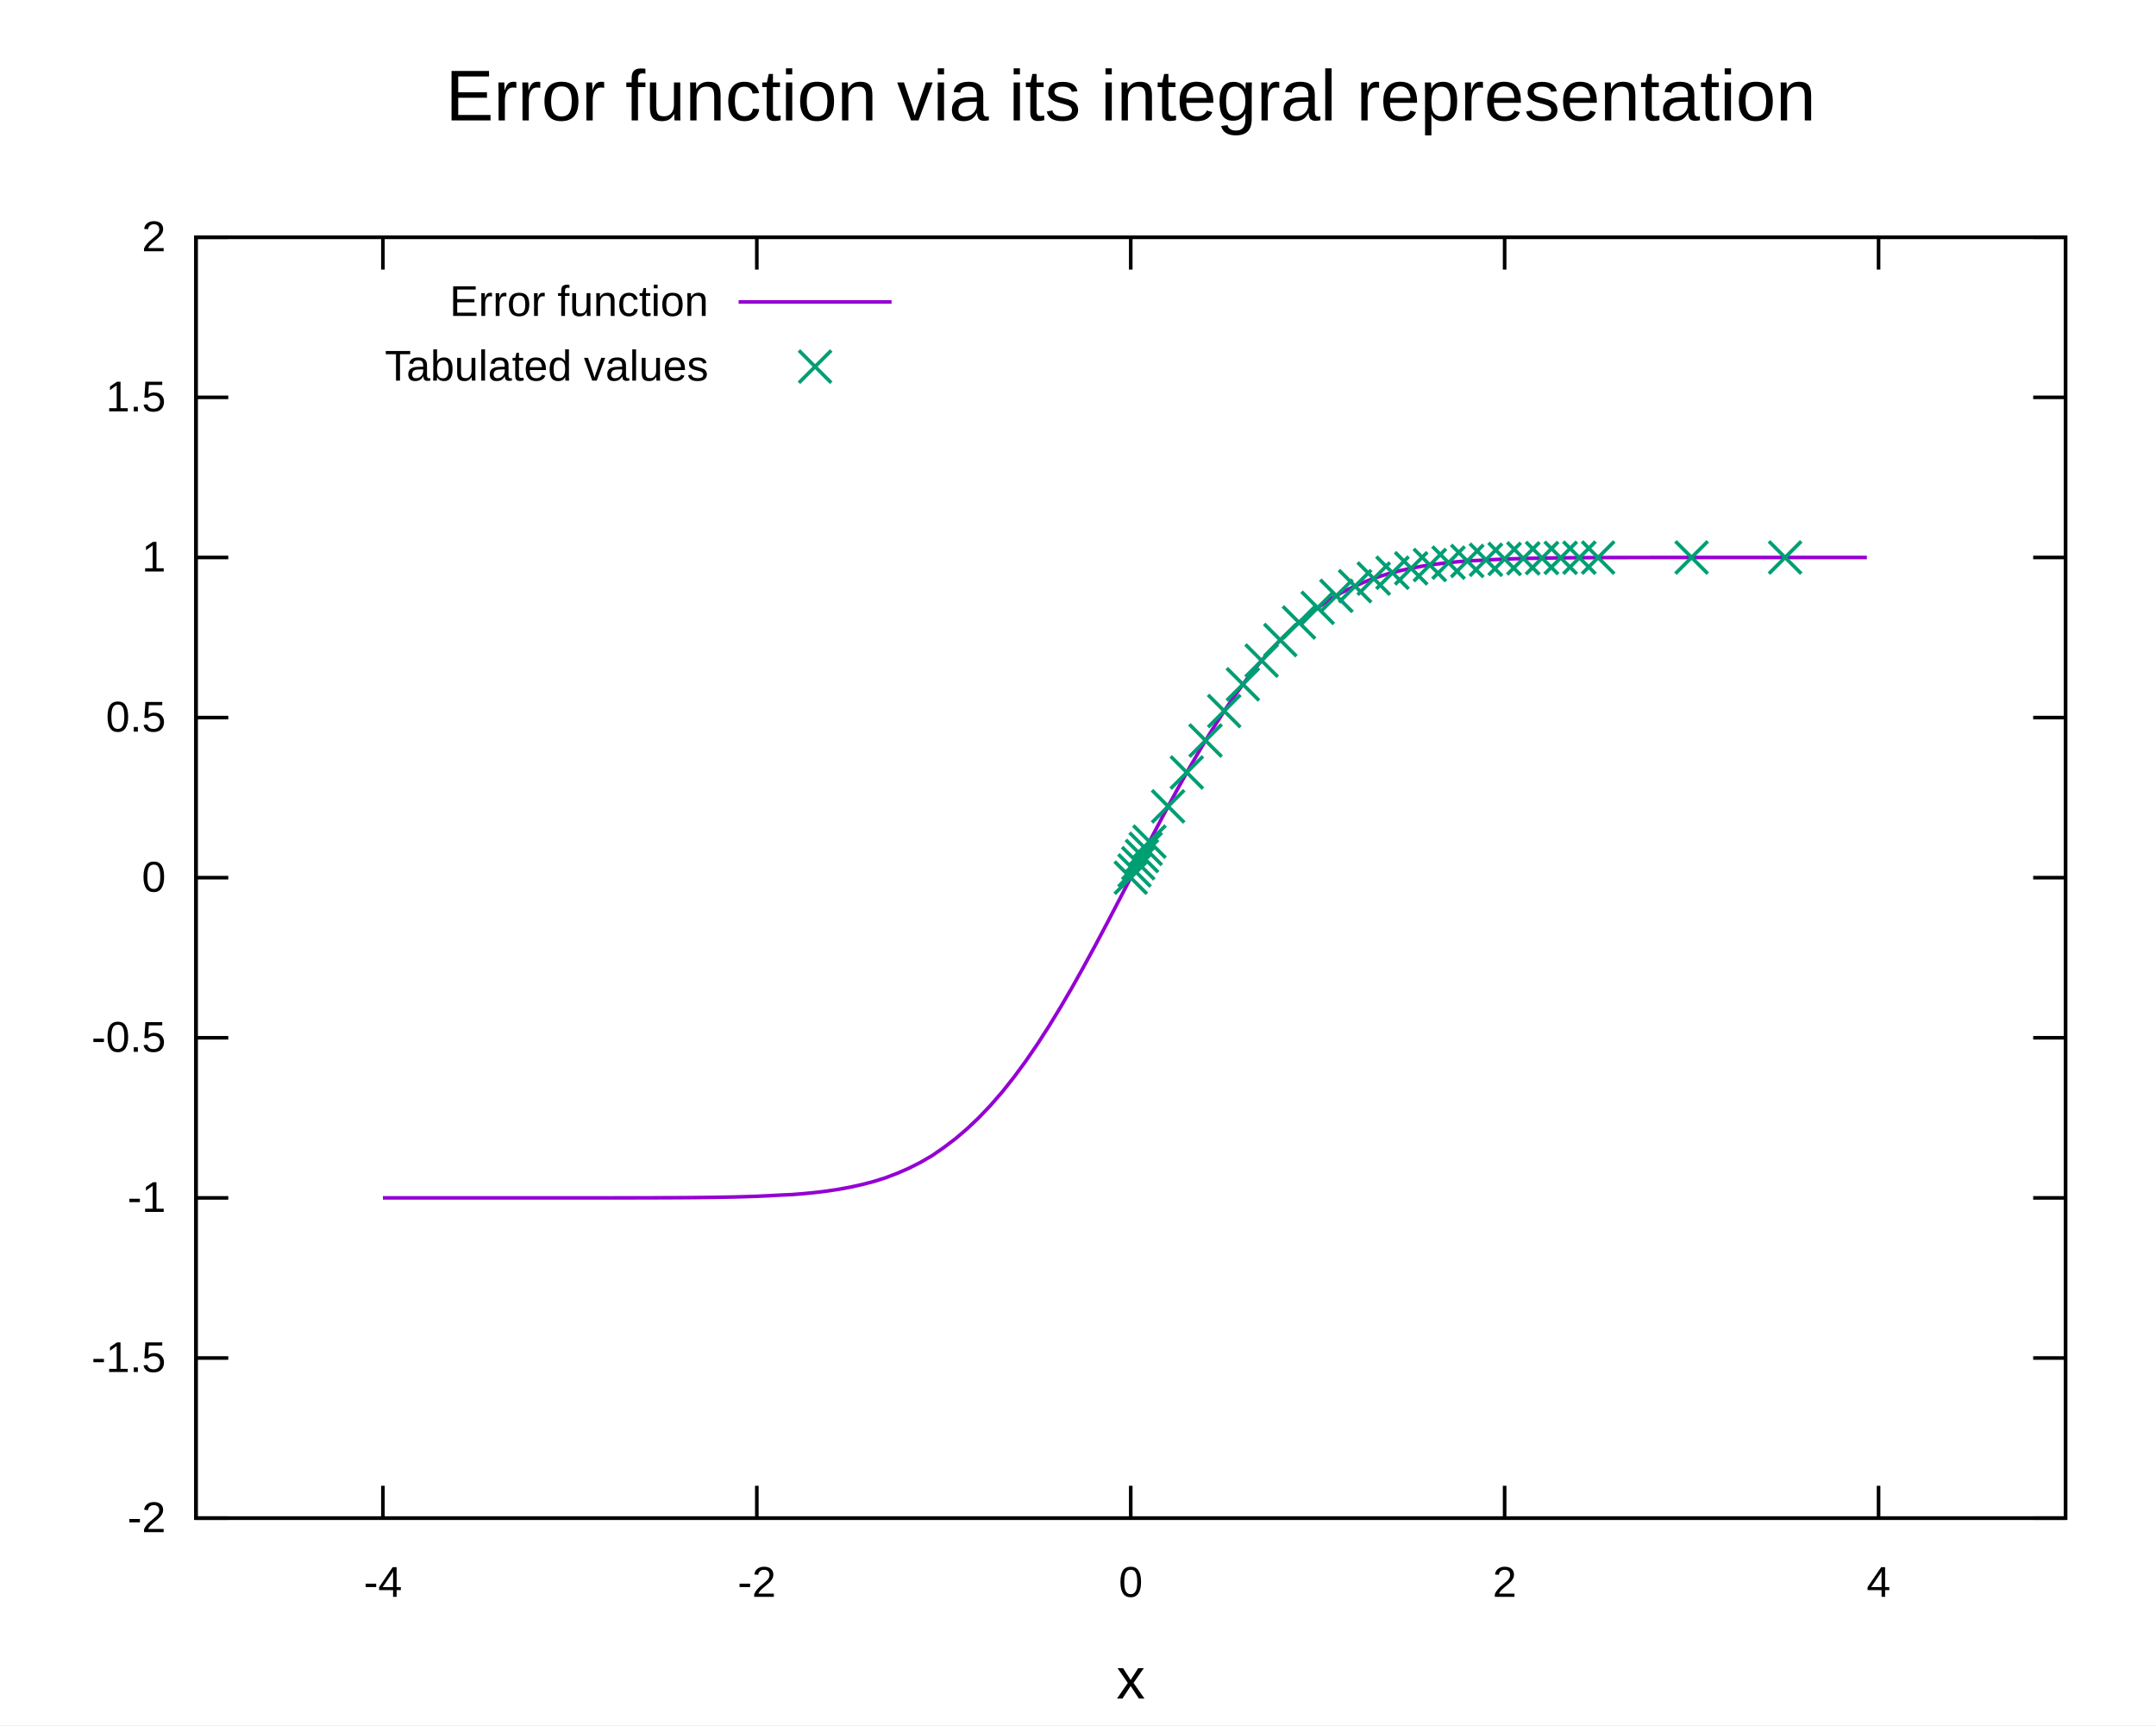
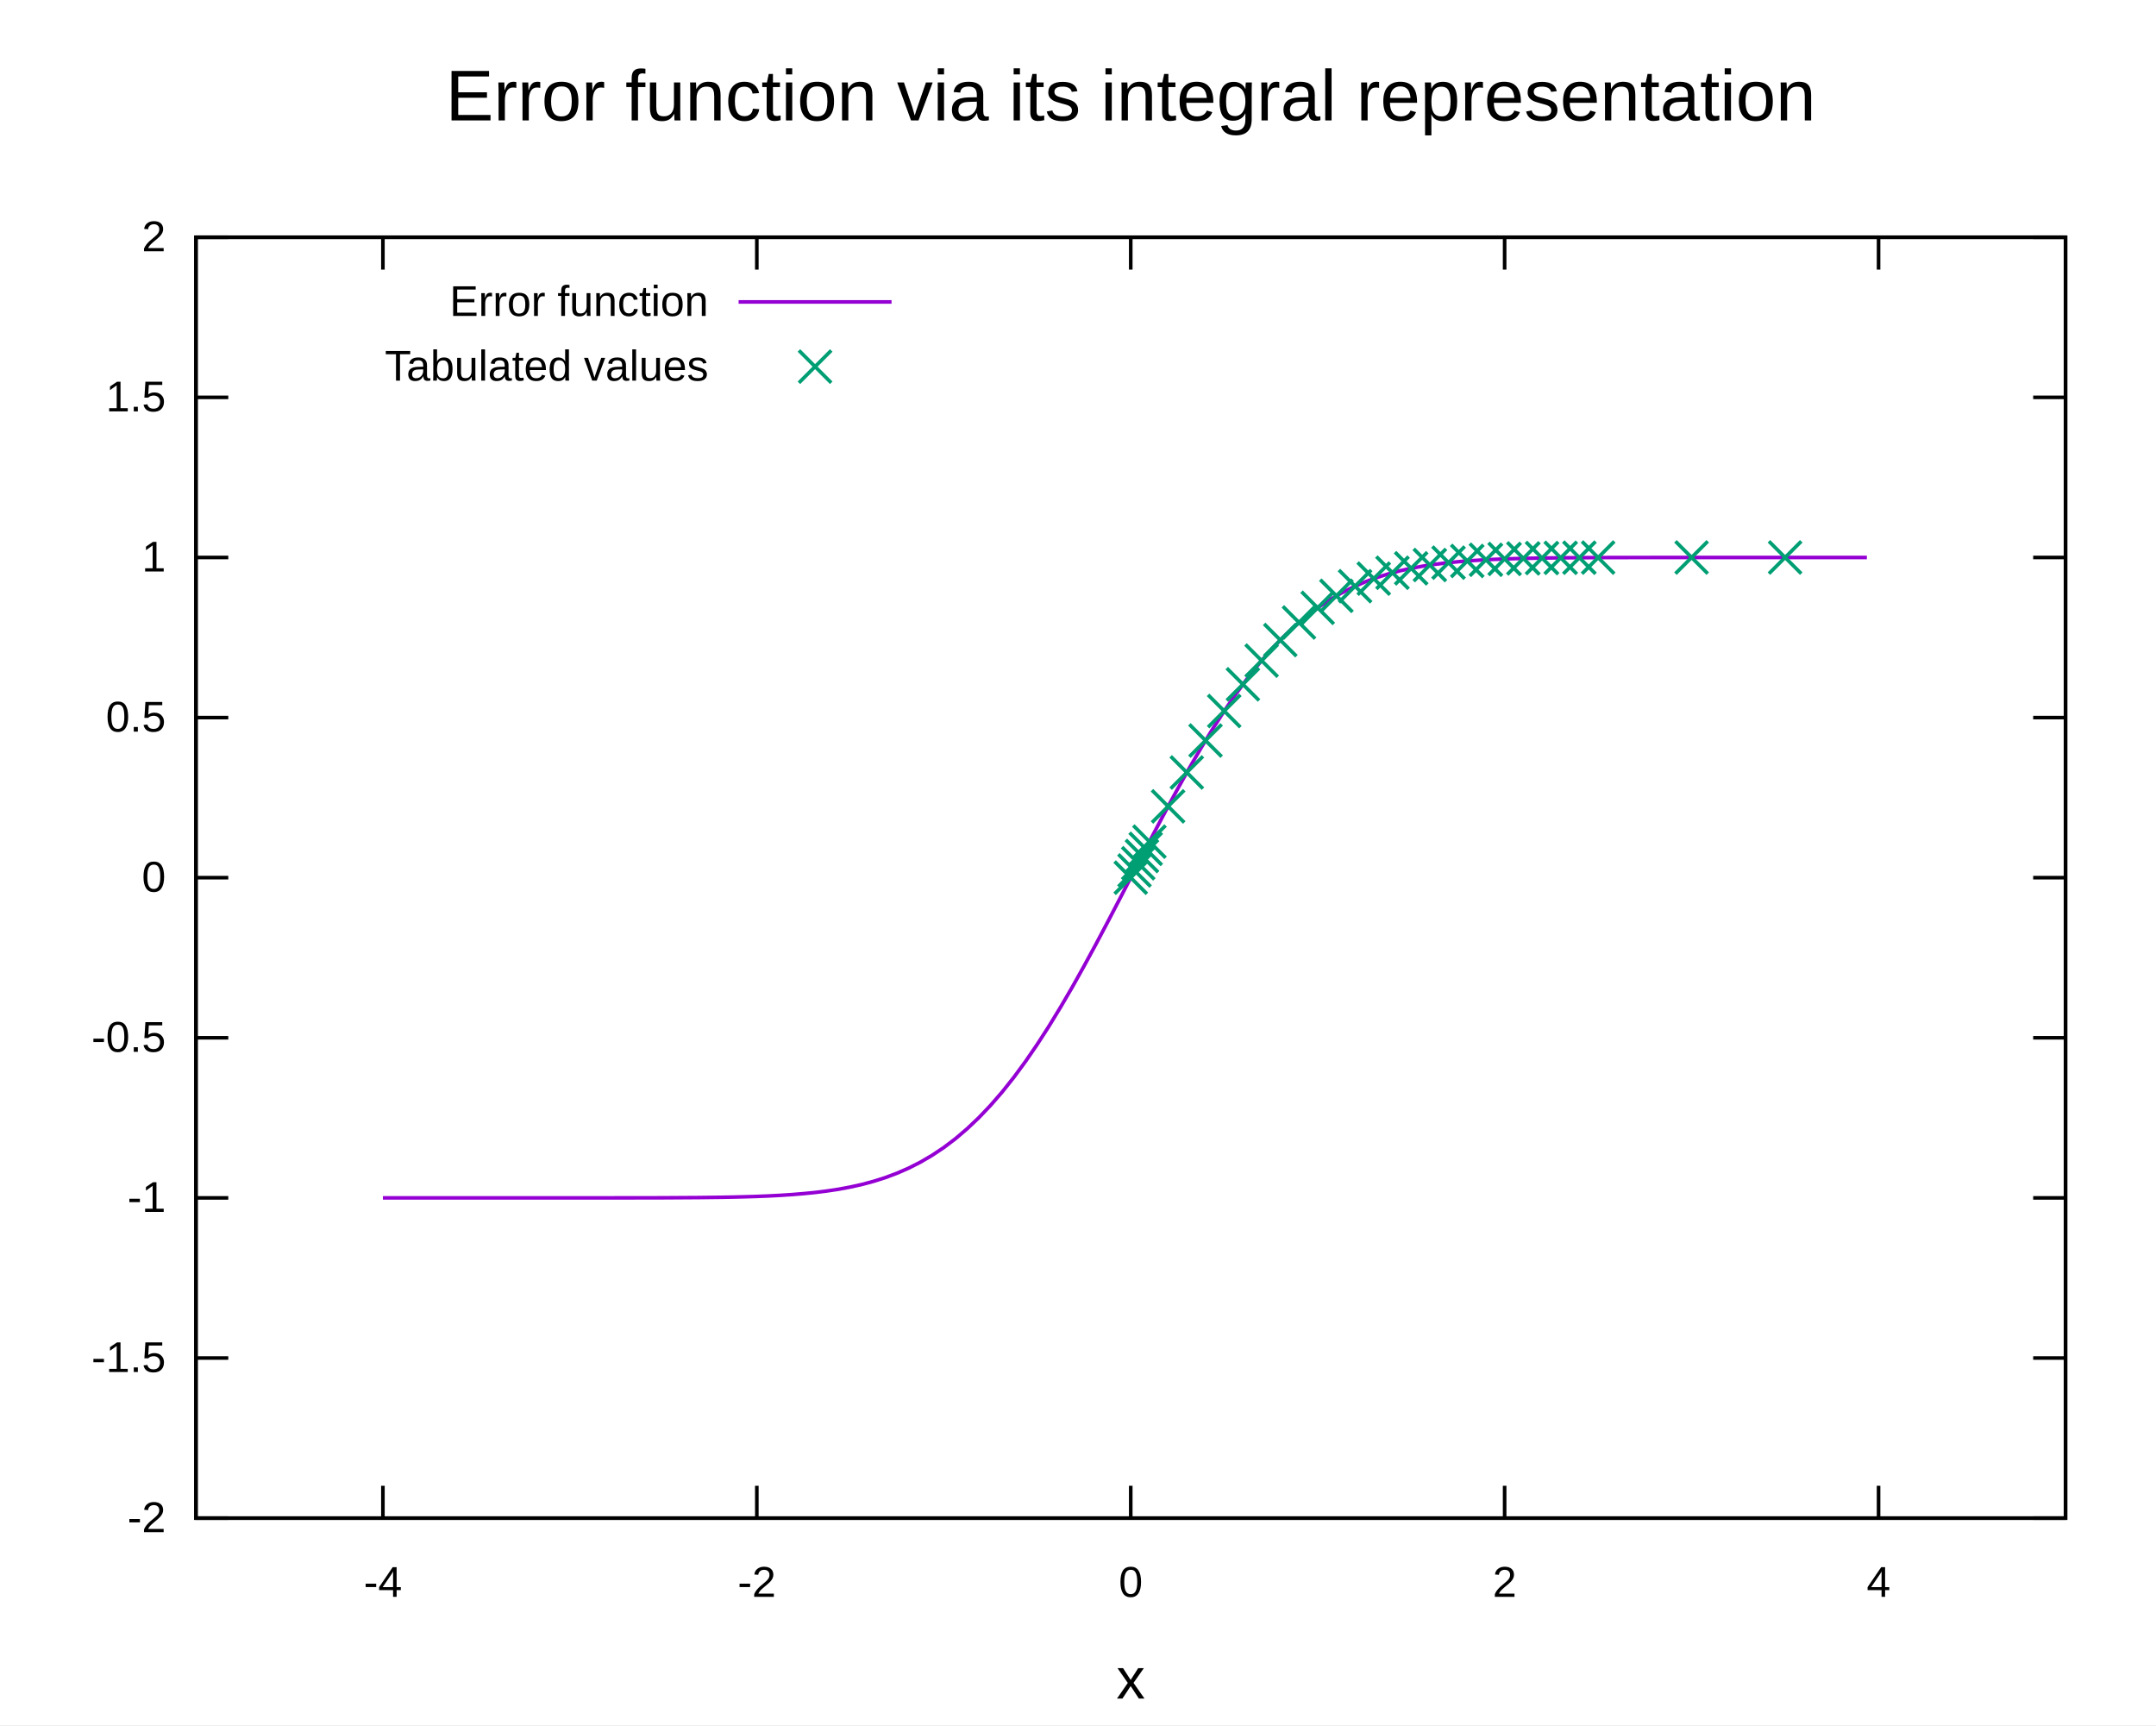
<svg xmlns="http://www.w3.org/2000/svg" xmlns:xlink="http://www.w3.org/1999/xlink" width="600" height="480" viewBox="0 0 600 480">
  <g id="gnuplot_canvas">
    <rect x="0" y="0" width="600" height="480" fill="#ffffff" />
    <defs>
      <circle id="gpDot" r="0.5" stroke-width="0.5" stroke="currentColor" />
      <path id="gpPt0" stroke-width="0.222" stroke="currentColor" d="M-1,0 h2 M0,-1 v2" />
      <path id="gpPt1" stroke-width="0.222" stroke="currentColor" d="M-1,-1 L1,1 M1,-1 L-1,1" />
      <path id="gpPt2" stroke-width="0.222" stroke="currentColor" d="M-1,0 L1,0 M0,-1 L0,1 M-1,-1 L1,1 M-1,1 L1,-1" />
      <rect id="gpPt3" stroke-width="0.222" stroke="currentColor" x="-1" y="-1" width="2" height="2" />
      <rect id="gpPt4" stroke-width="0.222" stroke="currentColor" fill="currentColor" x="-1" y="-1" width="2" height="2" />
      <circle id="gpPt5" stroke-width="0.222" stroke="currentColor" cx="0" cy="0" r="1" />
      <use xlink:href="#gpPt5" id="gpPt6" fill="currentColor" stroke="none" />
      <path id="gpPt7" stroke-width="0.222" stroke="currentColor" d="M0,-1.33 L-1.33,0.67 L1.33,0.67 z" />
      <use xlink:href="#gpPt7" id="gpPt8" fill="currentColor" stroke="none" />
      <use xlink:href="#gpPt7" id="gpPt9" stroke="currentColor" transform="rotate(180)" />
      <use xlink:href="#gpPt9" id="gpPt10" fill="currentColor" stroke="none" />
      <use xlink:href="#gpPt3" id="gpPt11" stroke="currentColor" transform="rotate(45)" />
      <use xlink:href="#gpPt11" id="gpPt12" fill="currentColor" stroke="none" />
      <path id="gpPt13" stroke-width="0.222" stroke="currentColor" d="M0,1.330 L1.265,0.411 L0.782,-1.067 L-0.782,-1.076 L-1.265,0.411 z" />
      <use xlink:href="#gpPt13" id="gpPt14" fill="currentColor" stroke="none" />
      <filter id="textbox" filterUnits="objectBoundingBox" x="0" y="0" height="1" width="1">
        <feFlood flood-color="#FFFFFF" flood-opacity="1" result="bgnd" />
        <feComposite in="SourceGraphic" in2="bgnd" operator="atop" />
      </filter>
      <filter id="greybox" filterUnits="objectBoundingBox" x="0" y="0" height="1" width="1">
        <feFlood flood-color="lightgrey" flood-opacity="1" result="grey" />
        <feComposite in="SourceGraphic" in2="grey" operator="atop" />
      </filter>
    </defs>
    <g fill="none" color="#FFFFFF" stroke="currentColor" stroke-width="1.00" stroke-linecap="butt" stroke-linejoin="miter">
</g>
    <g fill="none" color="black" stroke="currentColor" stroke-width="1.00" stroke-linecap="butt" stroke-linejoin="miter">
      <path stroke="black" d="M54.53,422.40 L63.53,422.40 M574.82,422.40 L565.82,422.40  " />
      <g transform="translate(46.14,426.30)" stroke="none" fill="black" font-family="Arial" font-size="12.00" text-anchor="end">
        <text>
          <tspan font-family="Arial">-2</tspan>
        </text>
      </g>
    </g>
    <g fill="none" color="black" stroke="currentColor" stroke-width="1.00" stroke-linecap="butt" stroke-linejoin="miter">
      <path stroke="black" d="M54.53,377.85 L63.53,377.85 M574.82,377.85 L565.82,377.85  " />
      <g transform="translate(46.14,381.75)" stroke="none" fill="black" font-family="Arial" font-size="12.00" text-anchor="end">
        <text>
          <tspan font-family="Arial">-1.5</tspan>
        </text>
      </g>
    </g>
    <g fill="none" color="black" stroke="currentColor" stroke-width="1.00" stroke-linecap="butt" stroke-linejoin="miter">
      <path stroke="black" d="M54.53,333.30 L63.53,333.30 M574.82,333.30 L565.82,333.30  " />
      <g transform="translate(46.14,337.20)" stroke="none" fill="black" font-family="Arial" font-size="12.00" text-anchor="end">
        <text>
          <tspan font-family="Arial">-1</tspan>
        </text>
      </g>
    </g>
    <g fill="none" color="black" stroke="currentColor" stroke-width="1.00" stroke-linecap="butt" stroke-linejoin="miter">
      <path stroke="black" d="M54.53,288.75 L63.53,288.75 M574.82,288.75 L565.82,288.75  " />
      <g transform="translate(46.14,292.65)" stroke="none" fill="black" font-family="Arial" font-size="12.00" text-anchor="end">
        <text>
          <tspan font-family="Arial">-0.5</tspan>
        </text>
      </g>
    </g>
    <g fill="none" color="black" stroke="currentColor" stroke-width="1.00" stroke-linecap="butt" stroke-linejoin="miter">
      <path stroke="black" d="M54.53,244.20 L63.53,244.20 M574.82,244.20 L565.82,244.20  " />
      <g transform="translate(46.14,248.10)" stroke="none" fill="black" font-family="Arial" font-size="12.00" text-anchor="end">
        <text>
          <tspan font-family="Arial"> 0</tspan>
        </text>
      </g>
    </g>
    <g fill="none" color="black" stroke="currentColor" stroke-width="1.00" stroke-linecap="butt" stroke-linejoin="miter">
      <path stroke="black" d="M54.53,199.66 L63.53,199.66 M574.82,199.66 L565.82,199.66  " />
      <g transform="translate(46.14,203.56)" stroke="none" fill="black" font-family="Arial" font-size="12.00" text-anchor="end">
        <text>
          <tspan font-family="Arial"> 0.5</tspan>
        </text>
      </g>
    </g>
    <g fill="none" color="black" stroke="currentColor" stroke-width="1.00" stroke-linecap="butt" stroke-linejoin="miter">
      <path stroke="black" d="M54.53,155.11 L63.53,155.11 M574.82,155.11 L565.82,155.11  " />
      <g transform="translate(46.14,159.01)" stroke="none" fill="black" font-family="Arial" font-size="12.00" text-anchor="end">
        <text>
          <tspan font-family="Arial"> 1</tspan>
        </text>
      </g>
    </g>
    <g fill="none" color="black" stroke="currentColor" stroke-width="1.00" stroke-linecap="butt" stroke-linejoin="miter">
      <path stroke="black" d="M54.53,110.56 L63.53,110.56 M574.82,110.56 L565.82,110.56  " />
      <g transform="translate(46.14,114.46)" stroke="none" fill="black" font-family="Arial" font-size="12.00" text-anchor="end">
        <text>
          <tspan font-family="Arial"> 1.5</tspan>
        </text>
      </g>
    </g>
    <g fill="none" color="black" stroke="currentColor" stroke-width="1.00" stroke-linecap="butt" stroke-linejoin="miter">
      <path stroke="black" d="M54.53,66.01 L63.53,66.01 M574.82,66.01 L565.82,66.01  " />
      <g transform="translate(46.14,69.91)" stroke="none" fill="black" font-family="Arial" font-size="12.00" text-anchor="end">
        <text>
          <tspan font-family="Arial"> 2</tspan>
        </text>
      </g>
    </g>
    <g fill="none" color="black" stroke="currentColor" stroke-width="1.00" stroke-linecap="butt" stroke-linejoin="miter">
      <path stroke="black" d="M106.56,422.40 L106.56,413.40 M106.56,66.01 L106.56,75.01  " />
      <g transform="translate(106.56,444.30)" stroke="none" fill="black" font-family="Arial" font-size="12.00" text-anchor="middle">
        <text>
          <tspan font-family="Arial">-4</tspan>
        </text>
      </g>
    </g>
    <g fill="none" color="black" stroke="currentColor" stroke-width="1.00" stroke-linecap="butt" stroke-linejoin="miter">
      <path stroke="black" d="M210.62,422.40 L210.62,413.40 M210.62,66.01 L210.62,75.01  " />
      <g transform="translate(210.62,444.30)" stroke="none" fill="black" font-family="Arial" font-size="12.00" text-anchor="middle">
        <text>
          <tspan font-family="Arial">-2</tspan>
        </text>
      </g>
    </g>
    <g fill="none" color="black" stroke="currentColor" stroke-width="1.00" stroke-linecap="butt" stroke-linejoin="miter">
      <path stroke="black" d="M314.68,422.40 L314.68,413.40 M314.68,66.01 L314.68,75.01  " />
      <g transform="translate(314.68,444.30)" stroke="none" fill="black" font-family="Arial" font-size="12.00" text-anchor="middle">
        <text>
          <tspan font-family="Arial"> 0</tspan>
        </text>
      </g>
    </g>
    <g fill="none" color="black" stroke="currentColor" stroke-width="1.00" stroke-linecap="butt" stroke-linejoin="miter">
      <path stroke="black" d="M418.73,422.40 L418.73,413.40 M418.73,66.01 L418.73,75.01  " />
      <g transform="translate(418.73,444.30)" stroke="none" fill="black" font-family="Arial" font-size="12.00" text-anchor="middle">
        <text>
          <tspan font-family="Arial"> 2</tspan>
        </text>
      </g>
    </g>
    <g fill="none" color="black" stroke="currentColor" stroke-width="1.00" stroke-linecap="butt" stroke-linejoin="miter">
      <path stroke="black" d="M522.79,422.40 L522.79,413.40 M522.79,66.01 L522.79,75.01  " />
      <g transform="translate(522.79,444.30)" stroke="none" fill="black" font-family="Arial" font-size="12.00" text-anchor="middle">
        <text>
          <tspan font-family="Arial"> 4</tspan>
        </text>
      </g>
    </g>
    <g fill="none" color="black" stroke="currentColor" stroke-width="1.00" stroke-linecap="butt" stroke-linejoin="miter">
</g>
    <g fill="none" color="black" stroke="currentColor" stroke-width="1.00" stroke-linecap="butt" stroke-linejoin="miter">
      <path stroke="black" d="M54.53,66.01 L54.53,422.40 L574.82,422.40 L574.82,66.01 L54.53,66.01 Z  " />
    </g>
    <g fill="none" color="black" stroke="currentColor" stroke-width="1.00" stroke-linecap="butt" stroke-linejoin="miter">
      <g transform="translate(314.67,472.60)" stroke="none" fill="black" font-family="Arial" font-size="16.00" text-anchor="middle">
        <text>
          <tspan font-family="Arial">x</tspan>
        </text>
      </g>
    </g>
    <g fill="none" color="black" stroke="currentColor" stroke-width="1.00" stroke-linecap="butt" stroke-linejoin="miter">
</g>
    <g id="gnuplot_plot_1">
      <g fill="none" color="black" stroke="currentColor" stroke-width="1.00" stroke-linecap="butt" stroke-linejoin="miter">
        <g transform="translate(197.16,87.91)" stroke="none" fill="black" font-family="Arial" font-size="12.00" text-anchor="end">
          <text>
            <tspan font-family="Arial">Error function</tspan>
          </text>
        </g>
      </g>
      <g fill="none" color="black" stroke="currentColor" stroke-width="1.00" stroke-linecap="butt" stroke-linejoin="miter">
-         <path stroke="rgb(148,   0, 211)" d="M205.55,84.01 L248.11,84.01 M106.56,333.30 L109.81,333.30 L113.06,333.30 L116.31,333.30 L119.57,333.30 L122.82,333.30   L126.07,333.30 L129.32,333.30 L132.57,333.30 L135.83,333.30 L139.08,333.30 L142.33,333.30 L145.58,333.30 L148.83,333.30   L152.08,333.30 L155.34,333.30 L158.59,333.30 L161.84,333.30 L165.09,333.30 L168.34,333.30 L171.60,333.29 L174.85,333.29   L178.10,333.28 L181.35,333.28 L184.60,333.26 L187.85,333.25 L191.11,333.23 L194.36,333.20 L197.61,333.16 L200.86,333.11   L204.11,333.05 L207.37,332.96 L210.62,332.85 L213.87,332.70 L217.12,332.52 L220.37,332.38 L223.62,332.12 L226.88,331.80   L230.13,331.40 L233.38,330.91 L236.63,330.31 L239.88,329.59 L243.14,328.74 L246.39,327.72 L249.64,326.48 L252.89,325.07   L256.14,323.43 L259.39,321.55 L262.65,319.29 L265.90,316.83 L269.15,314.06 L272.40,310.98 L275.65,307.57 L278.91,303.82   L282.16,299.73 L285.41,295.32 L288.66,290.58 L291.91,285.53 L295.16,280.21 L298.42,274.63 L301.67,268.82 L304.92,262.84   L308.17,256.71 L311.42,250.48 L314.68,244.20 L317.93,237.93 L321.18,231.70 L324.43,225.57 L327.68,219.59 L330.93,213.78   L334.19,208.20 L337.44,202.88 L340.69,197.83 L343.94,193.09 L347.19,188.68 L350.44,184.59 L353.70,180.84 L356.95,177.43   L360.20,174.35 L363.45,171.58 L366.70,169.12 L369.96,166.86 L373.21,164.98 L376.46,163.34 L379.71,161.93 L382.96,160.69   L386.21,159.67 L389.47,158.82 L392.72,158.10 L395.97,157.50 L399.22,157.01 L402.47,156.61 L405.73,156.29 L408.98,156.03   L412.23,155.89 L415.48,155.71 L418.73,155.56 L421.98,155.45 L425.24,155.36 L428.49,155.30 L431.74,155.25 L434.99,155.21   L438.24,155.18 L441.50,155.16 L444.75,155.15 L448.00,155.13 L451.25,155.13 L454.50,155.12 L457.75,155.12 L461.01,155.11   L464.26,155.11 L467.51,155.11 L470.76,155.11 L474.01,155.11 L477.27,155.11 L480.52,155.11 L483.77,155.11 L487.02,155.11   L490.27,155.11 L493.52,155.11 L496.78,155.11 L500.03,155.11 L503.28,155.11 L506.53,155.11 L509.78,155.11 L513.04,155.11   L516.29,155.11 L519.54,155.11  " />
+         <path stroke="rgb(148,   0, 211)" d="M205.55,84.01 L248.11,84.01 M106.56,333.30 L109.81,333.30 L113.06,333.30 L116.31,333.30 L119.57,333.30 L122.82,333.30   L126.07,333.30 L129.32,333.30 L132.57,333.30 L135.83,333.30 L139.08,333.30 L142.33,333.30 L145.58,333.30 L148.83,333.30   L152.08,333.30 L155.34,333.30 L158.59,333.30 L161.84,333.30 L165.09,333.30 L168.34,333.30 L171.60,333.29 L174.85,333.29   L178.10,333.28 L181.35,333.28 L184.60,333.27 L187.85,333.25 L191.11,333.23 L194.36,333.21 L197.61,333.17 L200.86,333.13   L204.11,333.07 L207.37,332.99 L210.62,332.89 L213.87,332.76 L217.12,332.59 L220.37,332.38 L223.62,332.11 L226.88,331.79   L230.13,331.38 L233.38,330.89 L236.63,330.28 L239.88,329.56 L243.14,328.68 L246.39,327.65 L249.64,326.43 L252.89,325.01   L256.14,323.36 L259.39,321.46 L262.65,319.29 L265.90,316.83 L269.15,314.06 L272.40,310.98 L275.65,307.57 L278.91,303.82   L282.16,299.73 L285.41,295.32 L288.66,290.58 L291.91,285.54 L295.16,280.21 L298.42,274.63 L301.67,268.82 L304.92,262.84   L308.17,256.71 L311.42,250.48 L314.68,244.20 L317.93,237.93 L321.18,231.70 L324.43,225.57 L327.68,219.59 L330.93,213.78   L334.19,208.20 L337.44,202.87 L340.69,197.83 L343.94,193.09 L347.19,188.68 L350.44,184.59 L353.70,180.84 L356.95,177.43   L360.20,174.35 L363.45,171.58 L366.70,169.12 L369.96,166.95 L373.21,165.05 L376.46,163.40 L379.71,161.98 L382.96,160.76   L386.21,159.73 L389.47,158.85 L392.72,158.13 L395.97,157.52 L399.22,157.03 L402.47,156.62 L405.73,156.30 L408.98,156.03   L412.23,155.82 L415.48,155.65 L418.73,155.52 L421.98,155.42 L425.24,155.34 L428.49,155.28 L431.74,155.24 L434.99,155.20   L438.24,155.18 L441.50,155.16 L444.75,155.14 L448.00,155.13 L451.25,155.13 L454.50,155.12 L457.75,155.12 L461.01,155.11   L464.26,155.11 L467.51,155.11 L470.76,155.11 L474.01,155.11 L477.27,155.11 L480.52,155.11 L483.77,155.11 L487.02,155.11   L490.27,155.11 L493.52,155.11 L496.78,155.11 L500.03,155.11 L503.28,155.11 L506.53,155.11 L509.78,155.11 L513.04,155.11   L516.29,155.11 L519.54,155.11  " />
      </g>
    </g>
    <g id="gnuplot_plot_2">
      <g fill="none" color="black" stroke="currentColor" stroke-width="1.00" stroke-linecap="butt" stroke-linejoin="miter">
        <g transform="translate(197.16,105.91)" stroke="none" fill="black" font-family="Arial" font-size="12.00" text-anchor="end">
          <text>
            <tspan font-family="Arial">Tabulated values</tspan>
          </text>
        </g>
      </g>
      <g fill="none" color="black" stroke="currentColor" stroke-width="1.00" stroke-linecap="butt" stroke-linejoin="miter">
        <use xlink:href="#gpPt1" transform="translate(314.68,244.20) scale(4.50)" color="rgb(  0, 158, 115)" />
        <use xlink:href="#gpPt1" transform="translate(315.72,242.19) scale(4.50)" color="rgb(  0, 158, 115)" />
        <use xlink:href="#gpPt1" transform="translate(316.76,240.19) scale(4.50)" color="rgb(  0, 158, 115)" />
        <use xlink:href="#gpPt1" transform="translate(317.80,238.18) scale(4.50)" color="rgb(  0, 158, 115)" />
        <use xlink:href="#gpPt1" transform="translate(318.84,236.18) scale(4.50)" color="rgb(  0, 158, 115)" />
        <use xlink:href="#gpPt1" transform="translate(319.88,234.18) scale(4.50)" color="rgb(  0, 158, 115)" />
        <use xlink:href="#gpPt1" transform="translate(325.08,224.36) scale(4.50)" color="rgb(  0, 158, 115)" />
        <use xlink:href="#gpPt1" transform="translate(330.28,214.93) scale(4.50)" color="rgb(  0, 158, 115)" />
        <use xlink:href="#gpPt1" transform="translate(335.49,206.04) scale(4.50)" color="rgb(  0, 158, 115)" />
        <use xlink:href="#gpPt1" transform="translate(340.69,197.83) scale(4.50)" color="rgb(  0, 158, 115)" />
        <use xlink:href="#gpPt1" transform="translate(345.89,190.40) scale(4.50)" color="rgb(  0, 158, 115)" />
        <use xlink:href="#gpPt1" transform="translate(351.10,183.81) scale(4.50)" color="rgb(  0, 158, 115)" />
        <use xlink:href="#gpPt1" transform="translate(356.30,178.09) scale(4.50)" color="rgb(  0, 158, 115)" />
        <use xlink:href="#gpPt1" transform="translate(361.50,173.20) scale(4.50)" color="rgb(  0, 158, 115)" />
        <use xlink:href="#gpPt1" transform="translate(366.70,169.12) scale(4.50)" color="rgb(  0, 158, 115)" />
        <use xlink:href="#gpPt1" transform="translate(371.91,165.78) scale(4.50)" color="rgb(  0, 158, 115)" />
        <use xlink:href="#gpPt1" transform="translate(377.11,163.10) scale(4.50)" color="rgb(  0, 158, 115)" />
        <use xlink:href="#gpPt1" transform="translate(382.31,160.99) scale(4.50)" color="rgb(  0, 158, 115)" />
        <use xlink:href="#gpPt1" transform="translate(387.52,159.36) scale(4.50)" color="rgb(  0, 158, 115)" />
        <use xlink:href="#gpPt1" transform="translate(392.72,158.13) scale(4.50)" color="rgb(  0, 158, 115)" />
        <use xlink:href="#gpPt1" transform="translate(397.92,157.21) scale(4.50)" color="rgb(  0, 158, 115)" />
        <use xlink:href="#gpPt1" transform="translate(403.12,156.55) scale(4.50)" color="rgb(  0, 158, 115)" />
        <use xlink:href="#gpPt1" transform="translate(408.33,156.08) scale(4.50)" color="rgb(  0, 158, 115)" />
        <use xlink:href="#gpPt1" transform="translate(413.53,155.75) scale(4.50)" color="rgb(  0, 158, 115)" />
        <use xlink:href="#gpPt1" transform="translate(418.73,155.52) scale(4.50)" color="rgb(  0, 158, 115)" />
        <use xlink:href="#gpPt1" transform="translate(423.94,155.37) scale(4.50)" color="rgb(  0, 158, 115)" />
        <use xlink:href="#gpPt1" transform="translate(429.14,155.27) scale(4.50)" color="rgb(  0, 158, 115)" />
        <use xlink:href="#gpPt1" transform="translate(434.34,155.21) scale(4.50)" color="rgb(  0, 158, 115)" />
        <use xlink:href="#gpPt1" transform="translate(439.54,155.17) scale(4.50)" color="rgb(  0, 158, 115)" />
        <use xlink:href="#gpPt1" transform="translate(444.75,155.14) scale(4.50)" color="rgb(  0, 158, 115)" />
        <use xlink:href="#gpPt1" transform="translate(470.76,155.11) scale(4.50)" color="rgb(  0, 158, 115)" />
        <use xlink:href="#gpPt1" transform="translate(496.78,155.11) scale(4.50)" color="rgb(  0, 158, 115)" />
        <use xlink:href="#gpPt1" transform="translate(226.83,102.01) scale(4.50)" color="rgb(  0, 158, 115)" />
      </g>
    </g>
    <g fill="none" color="#FFFFFF" stroke="rgb(  0, 158, 115)" stroke-width="2.00" stroke-linecap="butt" stroke-linejoin="miter">
</g>
    <g fill="none" color="black" stroke="currentColor" stroke-width="2.00" stroke-linecap="butt" stroke-linejoin="miter">
</g>
    <g fill="none" color="black" stroke="black" stroke-width="1.00" stroke-linecap="butt" stroke-linejoin="miter">
</g>
    <g fill="none" color="black" stroke="currentColor" stroke-width="1.00" stroke-linecap="butt" stroke-linejoin="miter">
      <path stroke="black" d="M54.53,66.01 L54.53,422.40 L574.82,422.40 L574.82,66.01 L54.53,66.01 Z  " />
    </g>
    <g fill="none" color="black" stroke="currentColor" stroke-width="1.00" stroke-linecap="butt" stroke-linejoin="miter">
      <g transform="translate(314.67,33.51)" stroke="none" fill="black" font-family="Arial" font-size="20.00" text-anchor="middle">
        <text>
          <tspan font-family="Arial">Error function via its integral representation</tspan>
        </text>
      </g>
    </g>
    <g fill="none" color="black" stroke="currentColor" stroke-width="1.00" stroke-linecap="butt" stroke-linejoin="miter">
</g>
  </g>
</svg>
